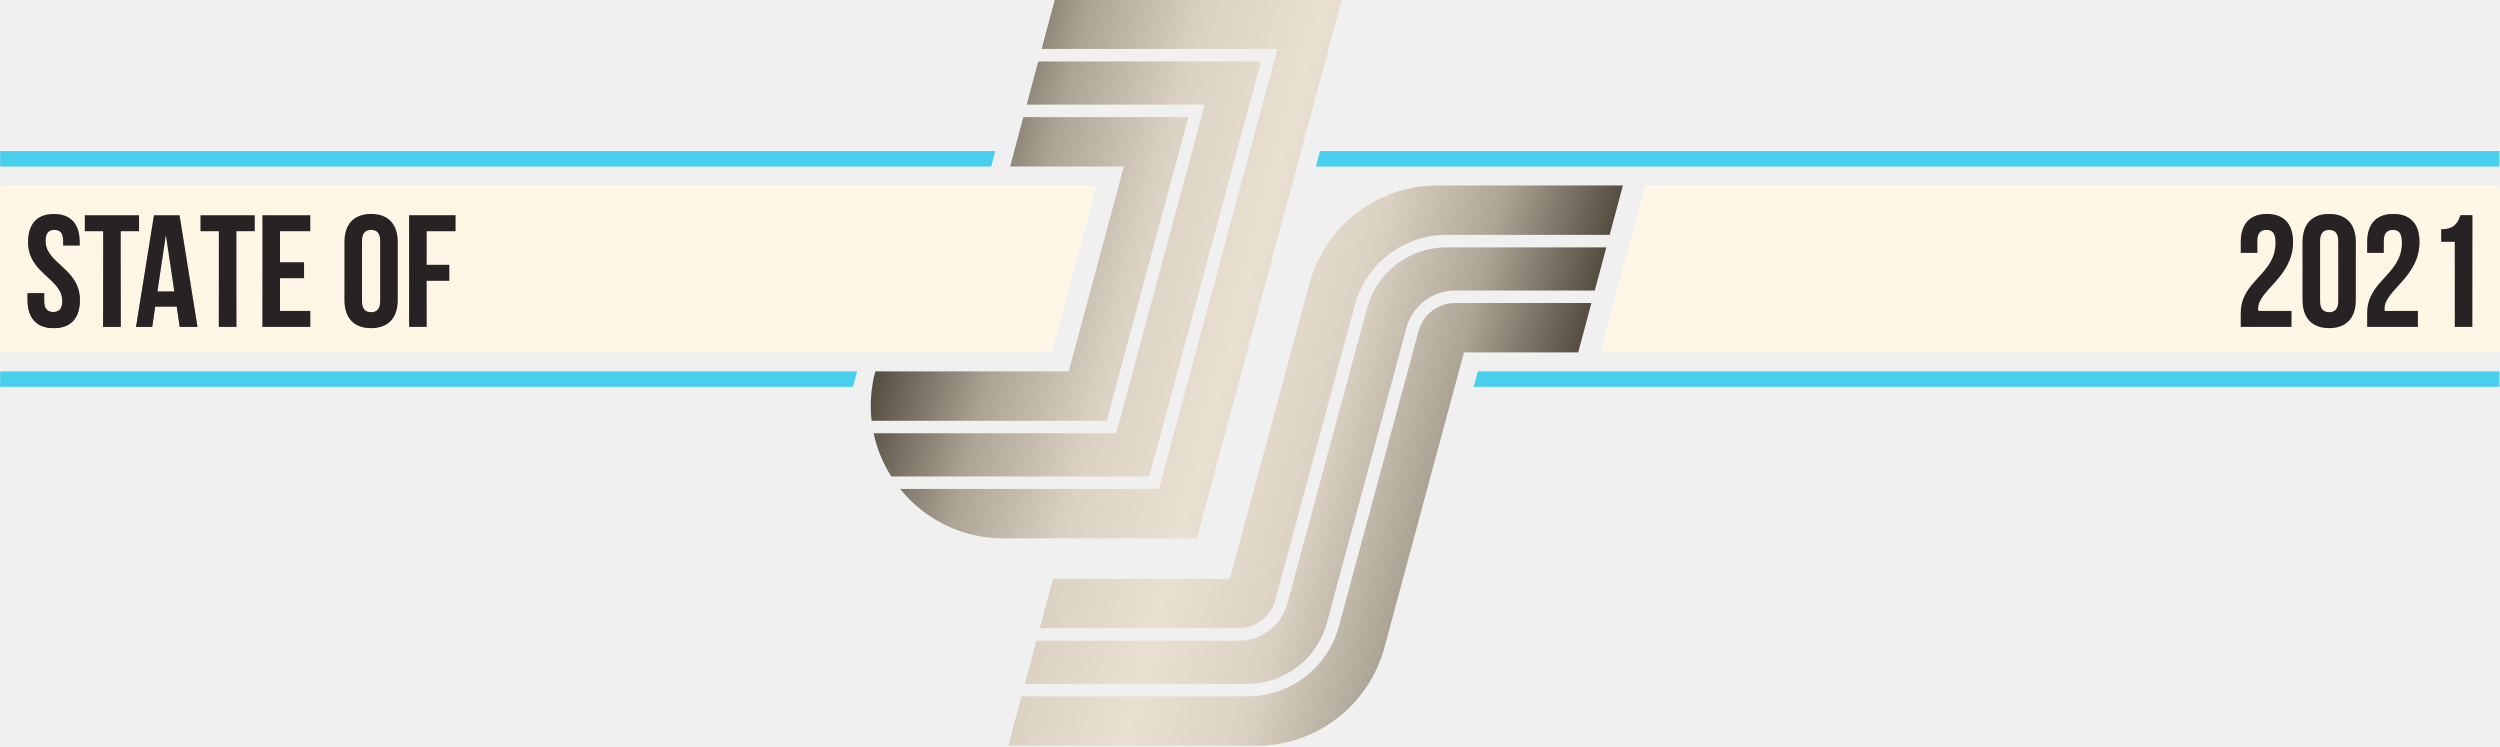
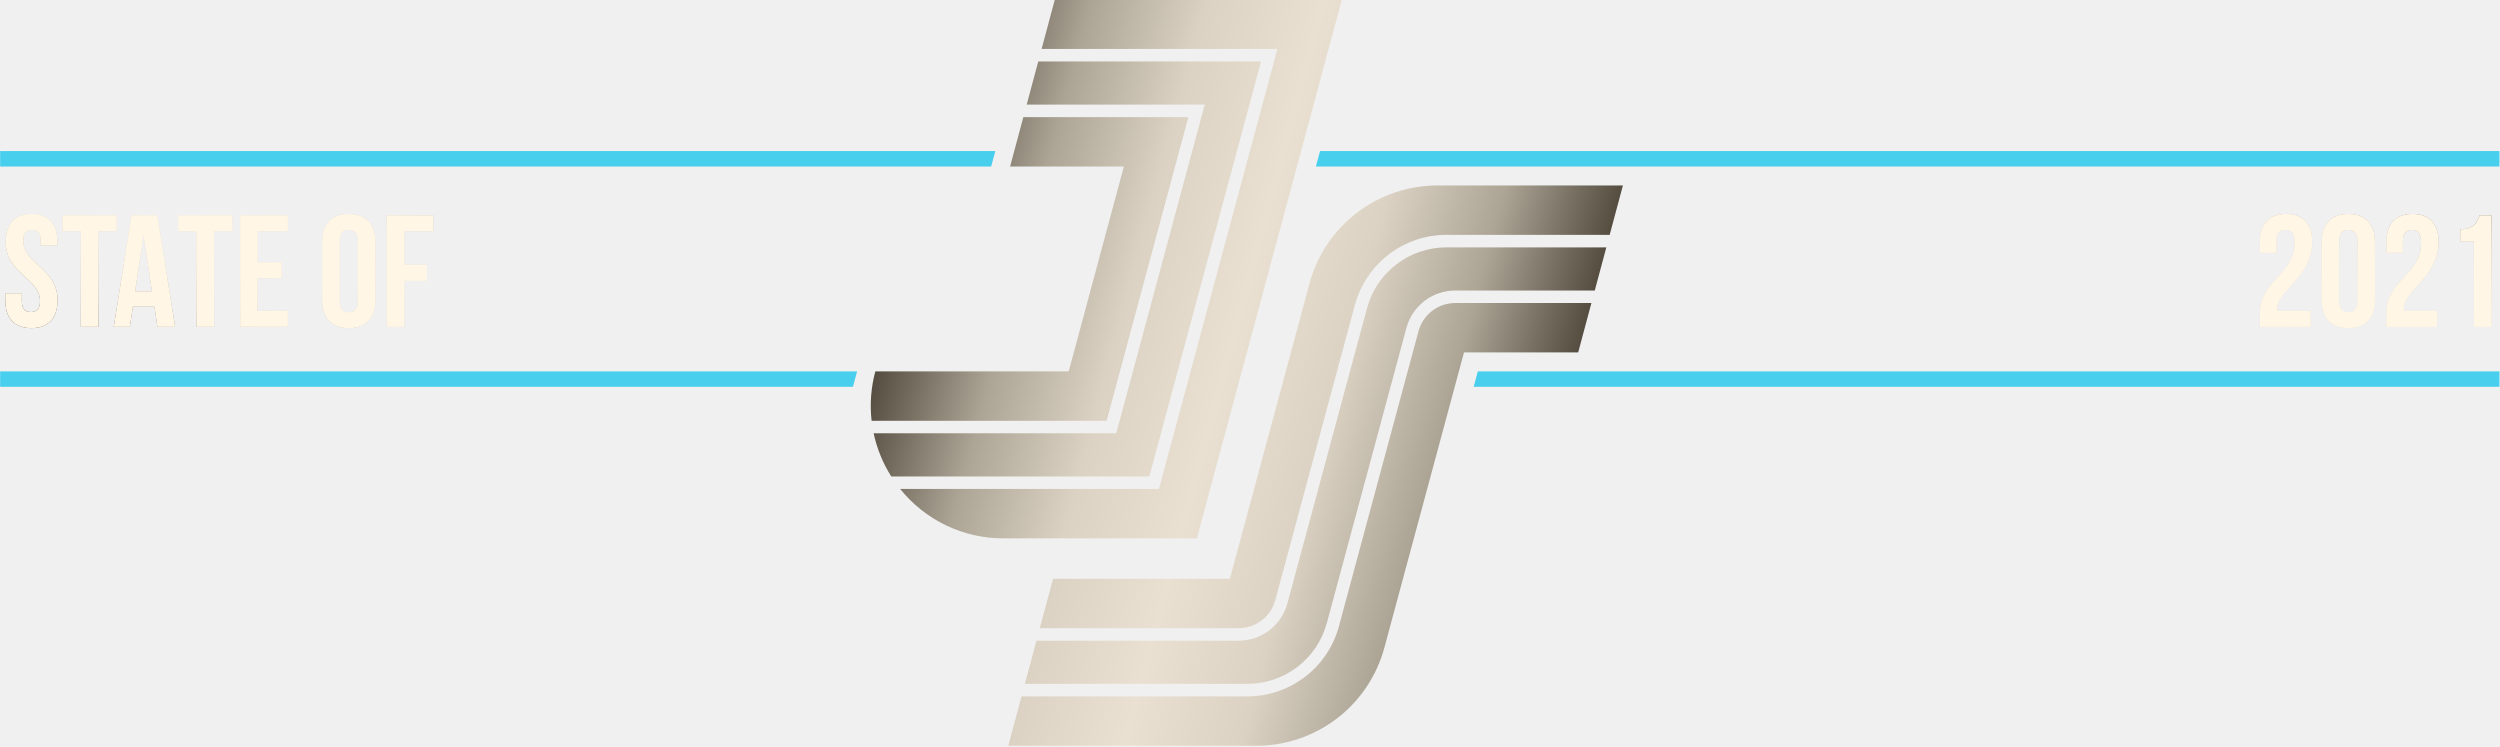
<svg xmlns="http://www.w3.org/2000/svg" width="1568" height="468" viewBox="0 0 1568 468" fill="none">
-   <g clip-path="url(#clip0_105_1499)">
-     <path d="M643.947 65.59L651.197 38.535H790.938L720.87 298.819H558.993C553.743 290.523 550.002 281.363 547.944 271.763H700.102L755.604 65.59L643.947 65.59ZM782.419 428.906C793.751 428.891 804.763 425.149 813.757 418.256C822.751 411.363 829.227 401.702 832.187 390.763L882.107 205.636C883.924 198.916 887.903 192.981 893.428 188.746C898.953 184.512 905.718 182.213 912.68 182.204H1000.24L1007.49 155.149H907.146C895.815 155.163 884.803 158.905 875.809 165.798C866.815 172.691 860.338 182.352 857.379 193.29L807.459 378.419C805.641 385.139 801.663 391.073 796.137 395.308C790.612 399.543 783.847 401.841 776.886 401.85H650.055L642.805 428.906H782.419ZM821.273 177.882L771.352 363.011H660.462L652.16 393.994H776.886C782.12 393.987 787.206 392.259 791.36 389.075C795.515 385.891 798.506 381.429 799.873 376.377L849.793 191.248C853.203 178.642 860.667 167.509 871.032 159.565C881.397 151.621 894.087 147.309 907.146 147.292H1009.59L1017.89 116.309H901.613C883.314 116.309 865.526 122.342 851.002 133.473C836.478 144.604 826.029 160.213 821.273 177.882V177.882ZM841.648 -0.305H661.604L653.302 30.678H801.189L726.891 306.675H564.608C572.381 316.376 582.241 324.199 593.455 329.563C604.668 334.927 616.947 337.694 629.378 337.658H750.669L841.648 -0.305ZM912.68 190.061C907.446 190.067 902.359 191.795 898.205 194.979C894.051 198.163 891.059 202.625 889.692 207.678L839.772 392.806C836.362 405.411 828.899 416.545 818.534 424.489C808.169 432.433 795.478 436.745 782.419 436.762H640.7L632.398 467.745H787.952C806.251 467.745 824.039 461.712 838.563 450.581C853.087 439.45 863.536 423.842 868.293 406.172L918.213 221.044H989.829L998.131 190.06L912.68 190.061ZM694.082 263.907L745.353 73.446H641.842L633.54 104.43H704.894L670.304 232.924H549.012V232.924C546.288 243.012 545.492 253.524 546.665 263.907L694.082 263.907Z" fill="url(#paint0_linear_105_1499)" />
-     <path d="M1567.65 116.309H1031.91L1003.71 221.043H1567.65V116.309Z" fill="#FFF6E6" />
-     <path d="M0.09 221.043H659.608L687.803 116.309H0.09V221.043Z" fill="#FFF6E6" />
+   <g clip-path="url(#clip0_107_1566)">
+     <path d="M643.947 65.59L651.197 38.535H790.938L720.87 298.819H558.993C553.743 290.523 550.002 281.363 547.944 271.763H700.102L755.604 65.59L643.947 65.59ZM782.419 428.906C793.751 428.891 804.763 425.149 813.757 418.256C822.751 411.363 829.227 401.702 832.187 390.763L882.107 205.636C883.924 198.916 887.903 192.981 893.428 188.746C898.953 184.512 905.718 182.213 912.68 182.204H1000.24L1007.49 155.149H907.146C895.815 155.163 884.803 158.905 875.809 165.798C866.815 172.691 860.338 182.352 857.379 193.29L807.459 378.419C805.641 385.139 801.663 391.073 796.137 395.308C790.612 399.543 783.847 401.841 776.886 401.85H650.055L642.805 428.906H782.419ZM821.273 177.882L771.352 363.011H660.462L652.16 393.994H776.886C782.12 393.987 787.206 392.259 791.36 389.075C795.515 385.891 798.506 381.429 799.873 376.377L849.793 191.248C853.203 178.642 860.667 167.509 871.032 159.565C881.397 151.621 894.087 147.309 907.146 147.292H1009.59L1017.89 116.309H901.613C883.314 116.309 865.526 122.342 851.002 133.473C836.478 144.604 826.029 160.213 821.273 177.882V177.882ZM841.648 -0.305H661.604L653.302 30.678H801.189L726.891 306.675H564.608C572.381 316.376 582.241 324.199 593.455 329.563C604.668 334.927 616.947 337.694 629.378 337.658H750.669L841.648 -0.305ZM912.68 190.061C907.446 190.067 902.359 191.795 898.205 194.979C894.051 198.163 891.059 202.625 889.692 207.678L839.772 392.806C836.362 405.411 828.899 416.545 818.534 424.489C808.169 432.433 795.478 436.745 782.419 436.762H640.7L632.398 467.745H787.952C806.251 467.745 824.039 461.712 838.563 450.581C853.087 439.45 863.536 423.842 868.293 406.172L918.213 221.044H989.829L998.131 190.06L912.68 190.061ZM694.082 263.907L745.353 73.446H641.842L633.54 104.43H704.894L670.304 232.924H549.012V232.924C546.288 243.012 545.492 253.524 546.665 263.907L694.082 263.907Z" fill="url(#paint0_linear_107_1566)" />
    <path d="M1567.65 232.926H926.91L924.306 242.599H1567.65V232.926Z" fill="#47CFED" />
    <path d="M1567.65 94.758H827.934L825.33 104.43H1567.65V94.758Z" fill="#47CFED" />
    <path d="M0.09 104.43H621.66L624.264 94.758H0.09V104.43Z" fill="#47CFED" />
    <path d="M0.09 242.598H534.976L537.58 232.926H0.09V242.598Z" fill="#47CFED" />
-     <path d="M17.6 151.8C17.6 171.8 39.1 174.5 39.1 188.9C39.1 193.9 36.9 195.7 33.4 195.7C29.9 195.7 27.7 193.9 27.7 188.9V183.9H17.3V188.2C17.3 199.4 22.9 205.8 33.7 205.8C44.5 205.8 50.1 199.4 50.1 188.2C50.1 168.2 28.6 165.5 28.6 151.1C28.6 146.1 30.6 144.2 34.1 144.2C37.6 144.2 39.6 146.1 39.6 151.1V154H50V151.8C50 140.6 44.5 134.2 33.8 134.2C23.1 134.2 17.6 140.6 17.6 151.8ZM53.202 145H64.702V205H75.702V145H87.202V135H53.202V145ZM112.638 135H96.538L85.338 205H95.438L97.338 192.3H110.838L112.738 205H123.838L112.638 135ZM104.038 147.4L109.338 182.8H98.738L104.038 147.4ZM125.761 145H137.261V205H148.261V145H159.761V135H125.761V145ZM175.605 145H194.605V135H164.605V205H194.605V195H175.605V174.5H190.705V164.5H175.605V145ZM227.049 151.1C227.049 146.1 229.249 144.2 232.749 144.2C236.249 144.2 238.449 146.1 238.449 151.1V188.9C238.449 193.9 236.249 195.8 232.749 195.8C229.249 195.8 227.049 193.9 227.049 188.9V151.1ZM216.049 188.2C216.049 199.4 221.949 205.8 232.749 205.8C243.549 205.8 249.449 199.4 249.449 188.2V151.8C249.449 140.6 243.549 134.2 232.749 134.2C221.949 134.2 216.049 140.6 216.049 151.8V188.2ZM267.598 145H285.698V135H256.598V205H267.598V176.1H281.798V166.1H267.598V145Z" fill="url(#paint1_linear_105_1499)" />
-     <path d="M17.6 151.8C17.6 171.8 39.1 174.5 39.1 188.9C39.1 193.9 36.9 195.7 33.4 195.7C29.9 195.7 27.7 193.9 27.7 188.9V183.9H17.3V188.2C17.3 199.4 22.9 205.8 33.7 205.8C44.5 205.8 50.1 199.4 50.1 188.2C50.1 168.2 28.6 165.5 28.6 151.1C28.6 146.1 30.6 144.2 34.1 144.2C37.6 144.2 39.6 146.1 39.6 151.1V154H50V151.8C50 140.6 44.5 134.2 33.8 134.2C23.1 134.2 17.6 140.6 17.6 151.8ZM53.202 145H64.702V205H75.702V145H87.202V135H53.202V145ZM112.638 135H96.538L85.338 205H95.438L97.338 192.3H110.838L112.738 205H123.838L112.638 135ZM104.038 147.4L109.338 182.8H98.738L104.038 147.4ZM125.761 145H137.261V205H148.261V145H159.761V135H125.761V145ZM175.605 145H194.605V135H164.605V205H194.605V195H175.605V174.5H190.705V164.5H175.605V145ZM227.049 151.1C227.049 146.1 229.249 144.2 232.749 144.2C236.249 144.2 238.449 146.1 238.449 151.1V188.9C238.449 193.9 236.249 195.8 232.749 195.8C229.249 195.8 227.049 193.9 227.049 188.9V151.1ZM216.049 188.2C216.049 199.4 221.949 205.8 232.749 205.8C243.549 205.8 249.449 199.4 249.449 188.2V151.8C249.449 140.6 243.549 134.2 232.749 134.2C221.949 134.2 216.049 140.6 216.049 151.8V188.2ZM267.598 145H285.698V135H256.598V205H267.598V176.1H281.798V166.1H267.598V145Z" fill="#272325" />
-     <path d="M1427.21 152.2C1427.21 172.4 1405.41 175.8 1405.41 196.4V205H1437.21V195H1416.41C1416.31 194.5 1416.31 194 1416.31 193.5C1416.31 182 1438.21 173.8 1438.21 151.8C1438.21 140.6 1432.61 134.2 1421.81 134.2C1411.01 134.2 1405.41 140.6 1405.41 151.8V158.6H1415.81V151.1C1415.81 146.1 1418.01 144.2 1421.51 144.2C1425.01 144.2 1427.21 145.9 1427.21 152.2ZM1455.15 151.1C1455.15 146.1 1457.35 144.2 1460.85 144.2C1464.35 144.2 1466.55 146.1 1466.55 151.1V188.9C1466.55 193.9 1464.35 195.8 1460.85 195.8C1457.35 195.8 1455.15 193.9 1455.15 188.9V151.1ZM1444.15 188.2C1444.15 199.4 1450.05 205.8 1460.85 205.8C1471.65 205.8 1477.55 199.4 1477.55 188.2V151.8C1477.55 140.6 1471.65 134.2 1460.85 134.2C1450.05 134.2 1444.15 140.6 1444.15 151.8V188.2ZM1506.5 152.2C1506.5 172.4 1484.7 175.8 1484.7 196.4V205H1516.5V195H1495.7C1495.6 194.5 1495.6 194 1495.6 193.5C1495.6 182 1517.5 173.8 1517.5 151.8C1517.5 140.6 1511.9 134.2 1501.1 134.2C1490.3 134.2 1484.7 140.6 1484.7 151.8V158.6H1495.1V151.1C1495.1 146.1 1497.3 144.2 1500.8 144.2C1504.3 144.2 1506.5 145.9 1506.5 152.2ZM1531.15 151.6H1539.65V205H1550.65V135H1543.25C1541.55 139.7 1539.65 143.8 1531.15 143.8V151.6Z" fill="url(#paint2_linear_105_1499)" />
-     <path d="M1427.21 152.2C1427.21 172.4 1405.41 175.8 1405.41 196.4V205H1437.21V195H1416.41C1416.31 194.5 1416.31 194 1416.31 193.5C1416.31 182 1438.21 173.8 1438.21 151.8C1438.21 140.6 1432.61 134.2 1421.81 134.2C1411.01 134.2 1405.41 140.6 1405.41 151.8V158.6H1415.81V151.1C1415.81 146.1 1418.01 144.2 1421.51 144.2C1425.01 144.2 1427.21 145.9 1427.21 152.2ZM1455.15 151.1C1455.15 146.1 1457.35 144.2 1460.85 144.2C1464.35 144.2 1466.55 146.1 1466.55 151.1V188.9C1466.55 193.9 1464.35 195.8 1460.85 195.8C1457.35 195.8 1455.15 193.9 1455.15 188.9V151.1ZM1444.15 188.2C1444.15 199.4 1450.05 205.8 1460.85 205.8C1471.65 205.8 1477.55 199.4 1477.55 188.2V151.8C1477.55 140.6 1471.65 134.2 1460.85 134.2C1450.05 134.2 1444.15 140.6 1444.15 151.8V188.2ZM1506.5 152.2C1506.5 172.4 1484.7 175.8 1484.7 196.4V205H1516.5V195H1495.7C1495.6 194.5 1495.6 194 1495.6 193.5C1495.6 182 1517.5 173.8 1517.5 151.8C1517.5 140.6 1511.9 134.2 1501.1 134.2C1490.3 134.2 1484.7 140.6 1484.7 151.8V158.6H1495.1V151.1C1495.1 146.1 1497.3 144.2 1500.8 144.2C1504.3 144.2 1506.5 145.9 1506.5 152.2ZM1531.15 151.6H1539.65V205H1550.65V135H1543.25C1541.55 139.7 1539.65 143.8 1531.15 143.8V151.6Z" fill="#272325" />
+     <path d="M3.6 151.8C3.6 171.8 25.1 174.5 25.1 188.9C25.1 193.9 22.9 195.7 19.4 195.7C15.9 195.7 13.7 193.9 13.7 188.9V183.9H3.3V188.2C3.3 199.4 8.9 205.8 19.7 205.8C30.5 205.8 36.1 199.4 36.1 188.2C36.1 168.2 14.6 165.5 14.6 151.1C14.6 146.1 16.6 144.2 20.1 144.2C23.6 144.2 25.6 146.1 25.6 151.1V154H36V151.8C36 140.6 30.5 134.2 19.8 134.2C9.1 134.2 3.6 140.6 3.6 151.8ZM39.202 145H50.702V205H61.702V145H73.202V135H39.202V145ZM98.638 135H82.538L71.338 205H81.438L83.338 192.3H96.838L98.738 205H109.838L98.638 135ZM90.038 147.4L95.338 182.8H84.738L90.038 147.4ZM111.761 145H123.261V205H134.261V145H145.761V135H111.761V145ZM161.605 145H180.605V135H150.605V205H180.605V195H161.605V174.5H176.705V164.5H161.605V145ZM213.049 151.1C213.049 146.1 215.249 144.2 218.749 144.2C222.249 144.2 224.449 146.1 224.449 151.1V188.9C224.449 193.9 222.249 195.8 218.749 195.8C215.249 195.8 213.049 193.9 213.049 188.9V151.1ZM202.049 188.2C202.049 199.4 207.949 205.8 218.749 205.8C229.549 205.8 235.449 199.4 235.449 188.2V151.8C235.449 140.6 229.549 134.2 218.749 134.2C207.949 134.2 202.049 140.6 202.049 151.8V188.2ZM253.598 145H271.698V135H242.598V205H253.598V176.1H267.798V166.1H253.598V145Z" fill="url(#paint1_linear_107_1566)" />
+     <path d="M3.6 151.8C3.6 171.8 25.1 174.5 25.1 188.9C25.1 193.9 22.9 195.7 19.4 195.7C15.9 195.7 13.7 193.9 13.7 188.9V183.9H3.3V188.2C3.3 199.4 8.9 205.8 19.7 205.8C30.5 205.8 36.1 199.4 36.1 188.2C36.1 168.2 14.6 165.5 14.6 151.1C14.6 146.1 16.6 144.2 20.1 144.2C23.6 144.2 25.6 146.1 25.6 151.1V154H36V151.8C36 140.6 30.5 134.2 19.8 134.2C9.1 134.2 3.6 140.6 3.6 151.8ZM39.202 145H50.702V205H61.702V145H73.202V135H39.202V145ZM98.638 135H82.538L71.338 205H81.438L83.338 192.3H96.838L98.738 205H109.838L98.638 135ZM90.038 147.4L95.338 182.8H84.738L90.038 147.4ZM111.761 145H123.261V205H134.261V145H145.761V135H111.761V145ZM161.605 145H180.605V135H150.605V205H180.605V195H161.605V174.5H176.705V164.5H161.605V145ZM213.049 151.1C213.049 146.1 215.249 144.2 218.749 144.2C222.249 144.2 224.449 146.1 224.449 151.1V188.9C224.449 193.9 222.249 195.8 218.749 195.8C215.249 195.8 213.049 193.9 213.049 188.9V151.1ZM202.049 188.2C202.049 199.4 207.949 205.8 218.749 205.8C229.549 205.8 235.449 199.4 235.449 188.2V151.8C235.449 140.6 229.549 134.2 218.749 134.2C207.949 134.2 202.049 140.6 202.049 151.8V188.2ZM253.598 145H271.698V135H242.598V205H253.598V176.1H267.798V166.1H253.598V145Z" fill="#FFF6E6" />
+     <path d="M1439.21 152.2C1439.21 172.4 1417.41 175.8 1417.41 196.4V205H1449.21V195H1428.41C1428.31 194.5 1428.31 194 1428.31 193.5C1428.31 182 1450.21 173.8 1450.21 151.8C1450.21 140.6 1444.61 134.2 1433.81 134.2C1423.01 134.2 1417.41 140.6 1417.41 151.8V158.6H1427.81V151.1C1427.81 146.1 1430.01 144.2 1433.51 144.2C1437.01 144.2 1439.21 145.9 1439.21 152.2ZM1467.15 151.1C1467.15 146.1 1469.35 144.2 1472.85 144.2C1476.35 144.2 1478.55 146.1 1478.55 151.1V188.9C1478.55 193.9 1476.35 195.8 1472.85 195.8C1469.35 195.8 1467.15 193.9 1467.15 188.9V151.1ZM1456.15 188.2C1456.15 199.4 1462.05 205.8 1472.85 205.8C1483.65 205.8 1489.55 199.4 1489.55 188.2V151.8C1489.55 140.6 1483.65 134.2 1472.85 134.2C1462.05 134.2 1456.15 140.6 1456.15 151.8V188.2ZM1518.5 152.2C1518.5 172.4 1496.7 175.8 1496.7 196.4V205H1528.5V195H1507.7C1507.6 194.5 1507.6 194 1507.6 193.5C1507.6 182 1529.5 173.8 1529.5 151.8C1529.5 140.6 1523.9 134.2 1513.1 134.2C1502.3 134.2 1496.7 140.6 1496.7 151.8V158.6H1507.1V151.1C1507.1 146.1 1509.3 144.2 1512.8 144.2C1516.3 144.2 1518.5 145.9 1518.5 152.2ZM1543.15 151.6H1551.65V205H1562.65V135H1555.25C1553.55 139.7 1551.65 143.8 1543.15 143.8V151.6Z" fill="url(#paint2_linear_107_1566)" />
+     <path d="M1439.21 152.2C1439.21 172.4 1417.41 175.8 1417.41 196.4V205H1449.21V195H1428.41C1428.31 194.5 1428.31 194 1428.31 193.5C1428.31 182 1450.21 173.8 1450.21 151.8C1450.21 140.6 1444.61 134.2 1433.81 134.2C1423.01 134.2 1417.41 140.6 1417.41 151.8V158.6H1427.81V151.1C1427.81 146.1 1430.01 144.2 1433.51 144.2C1437.01 144.2 1439.21 145.9 1439.21 152.2ZM1467.15 151.1C1467.15 146.1 1469.35 144.2 1472.85 144.2C1476.35 144.2 1478.55 146.1 1478.55 151.1V188.9C1478.55 193.9 1476.35 195.8 1472.85 195.8C1469.35 195.8 1467.15 193.9 1467.15 188.9V151.1ZM1456.15 188.2C1456.15 199.4 1462.05 205.8 1472.85 205.8C1483.65 205.8 1489.55 199.4 1489.55 188.2V151.8C1489.55 140.6 1483.65 134.2 1472.85 134.2C1462.05 134.2 1456.15 140.6 1456.15 151.8V188.2ZM1518.5 152.2C1518.5 172.4 1496.7 175.8 1496.7 196.4V205H1528.5V195H1507.7C1507.6 194.5 1507.6 194 1507.6 193.5C1507.6 182 1529.5 173.8 1529.5 151.8C1529.5 140.6 1523.9 134.2 1513.1 134.2C1502.3 134.2 1496.7 140.6 1496.7 151.8V158.6H1507.1V151.1C1507.1 146.1 1509.3 144.2 1512.8 144.2C1516.3 144.2 1518.5 145.9 1518.5 152.2ZM1543.15 151.6H1551.65V205H1562.65V135H1555.25C1553.55 139.7 1551.65 143.8 1543.15 143.8V151.6Z" fill="#FFF6E6" />
  </g>
  <defs>
-     <linearGradient id="paint0_linear_105_1499" x1="561.407" y1="186.664" x2="969.725" y2="296.072" gradientUnits="userSpaceOnUse">
+     <linearGradient id="paint0_linear_107_1566" x1="561.407" y1="186.664" x2="969.725" y2="296.072" gradientUnits="userSpaceOnUse">
      <stop stop-color="#544D40" />
      <stop offset="0.167" stop-color="#ACA495" />
      <stop offset="0.333" stop-color="#DBD2C3" />
      <stop offset="0.5" stop-color="#E9E0D1" />
      <stop offset="0.667" stop-color="#DBD2C3" />
      <stop offset="0.833" stop-color="#ACA495" />
      <stop offset="1" stop-color="#544D40" />
    </linearGradient>
-     <linearGradient id="paint1_linear_105_1499" x1="6.021" y1="187.298" x2="50.536" y2="29.463" gradientUnits="userSpaceOnUse">
+     <linearGradient id="paint1_linear_107_1566" x1="-7.979" y1="187.298" x2="36.536" y2="29.463" gradientUnits="userSpaceOnUse">
      <stop stop-color="#544D40" />
      <stop offset="0.167" stop-color="#ACA495" />
      <stop offset="0.333" stop-color="#DBD2C3" />
      <stop offset="0.5" stop-color="#E9E0D1" />
      <stop offset="0.667" stop-color="#DBD2C3" />
      <stop offset="0.833" stop-color="#ACA495" />
      <stop offset="1" stop-color="#544D40" />
    </linearGradient>
-     <linearGradient id="paint2_linear_105_1499" x1="1159.02" y1="187.298" x2="1203.54" y2="29.463" gradientUnits="userSpaceOnUse">
+     <linearGradient id="paint2_linear_107_1566" x1="1171.02" y1="187.298" x2="1215.54" y2="29.463" gradientUnits="userSpaceOnUse">
      <stop stop-color="#544D40" />
      <stop offset="0.167" stop-color="#ACA495" />
      <stop offset="0.333" stop-color="#DBD2C3" />
      <stop offset="0.5" stop-color="#E9E0D1" />
      <stop offset="0.667" stop-color="#DBD2C3" />
      <stop offset="0.833" stop-color="#ACA495" />
      <stop offset="1" stop-color="#544D40" />
    </linearGradient>
-     <clipPath id="clip0_105_1499">
+     <clipPath id="clip0_107_1566">
      <rect width="1568" height="468" fill="white" />
    </clipPath>
  </defs>
</svg>
